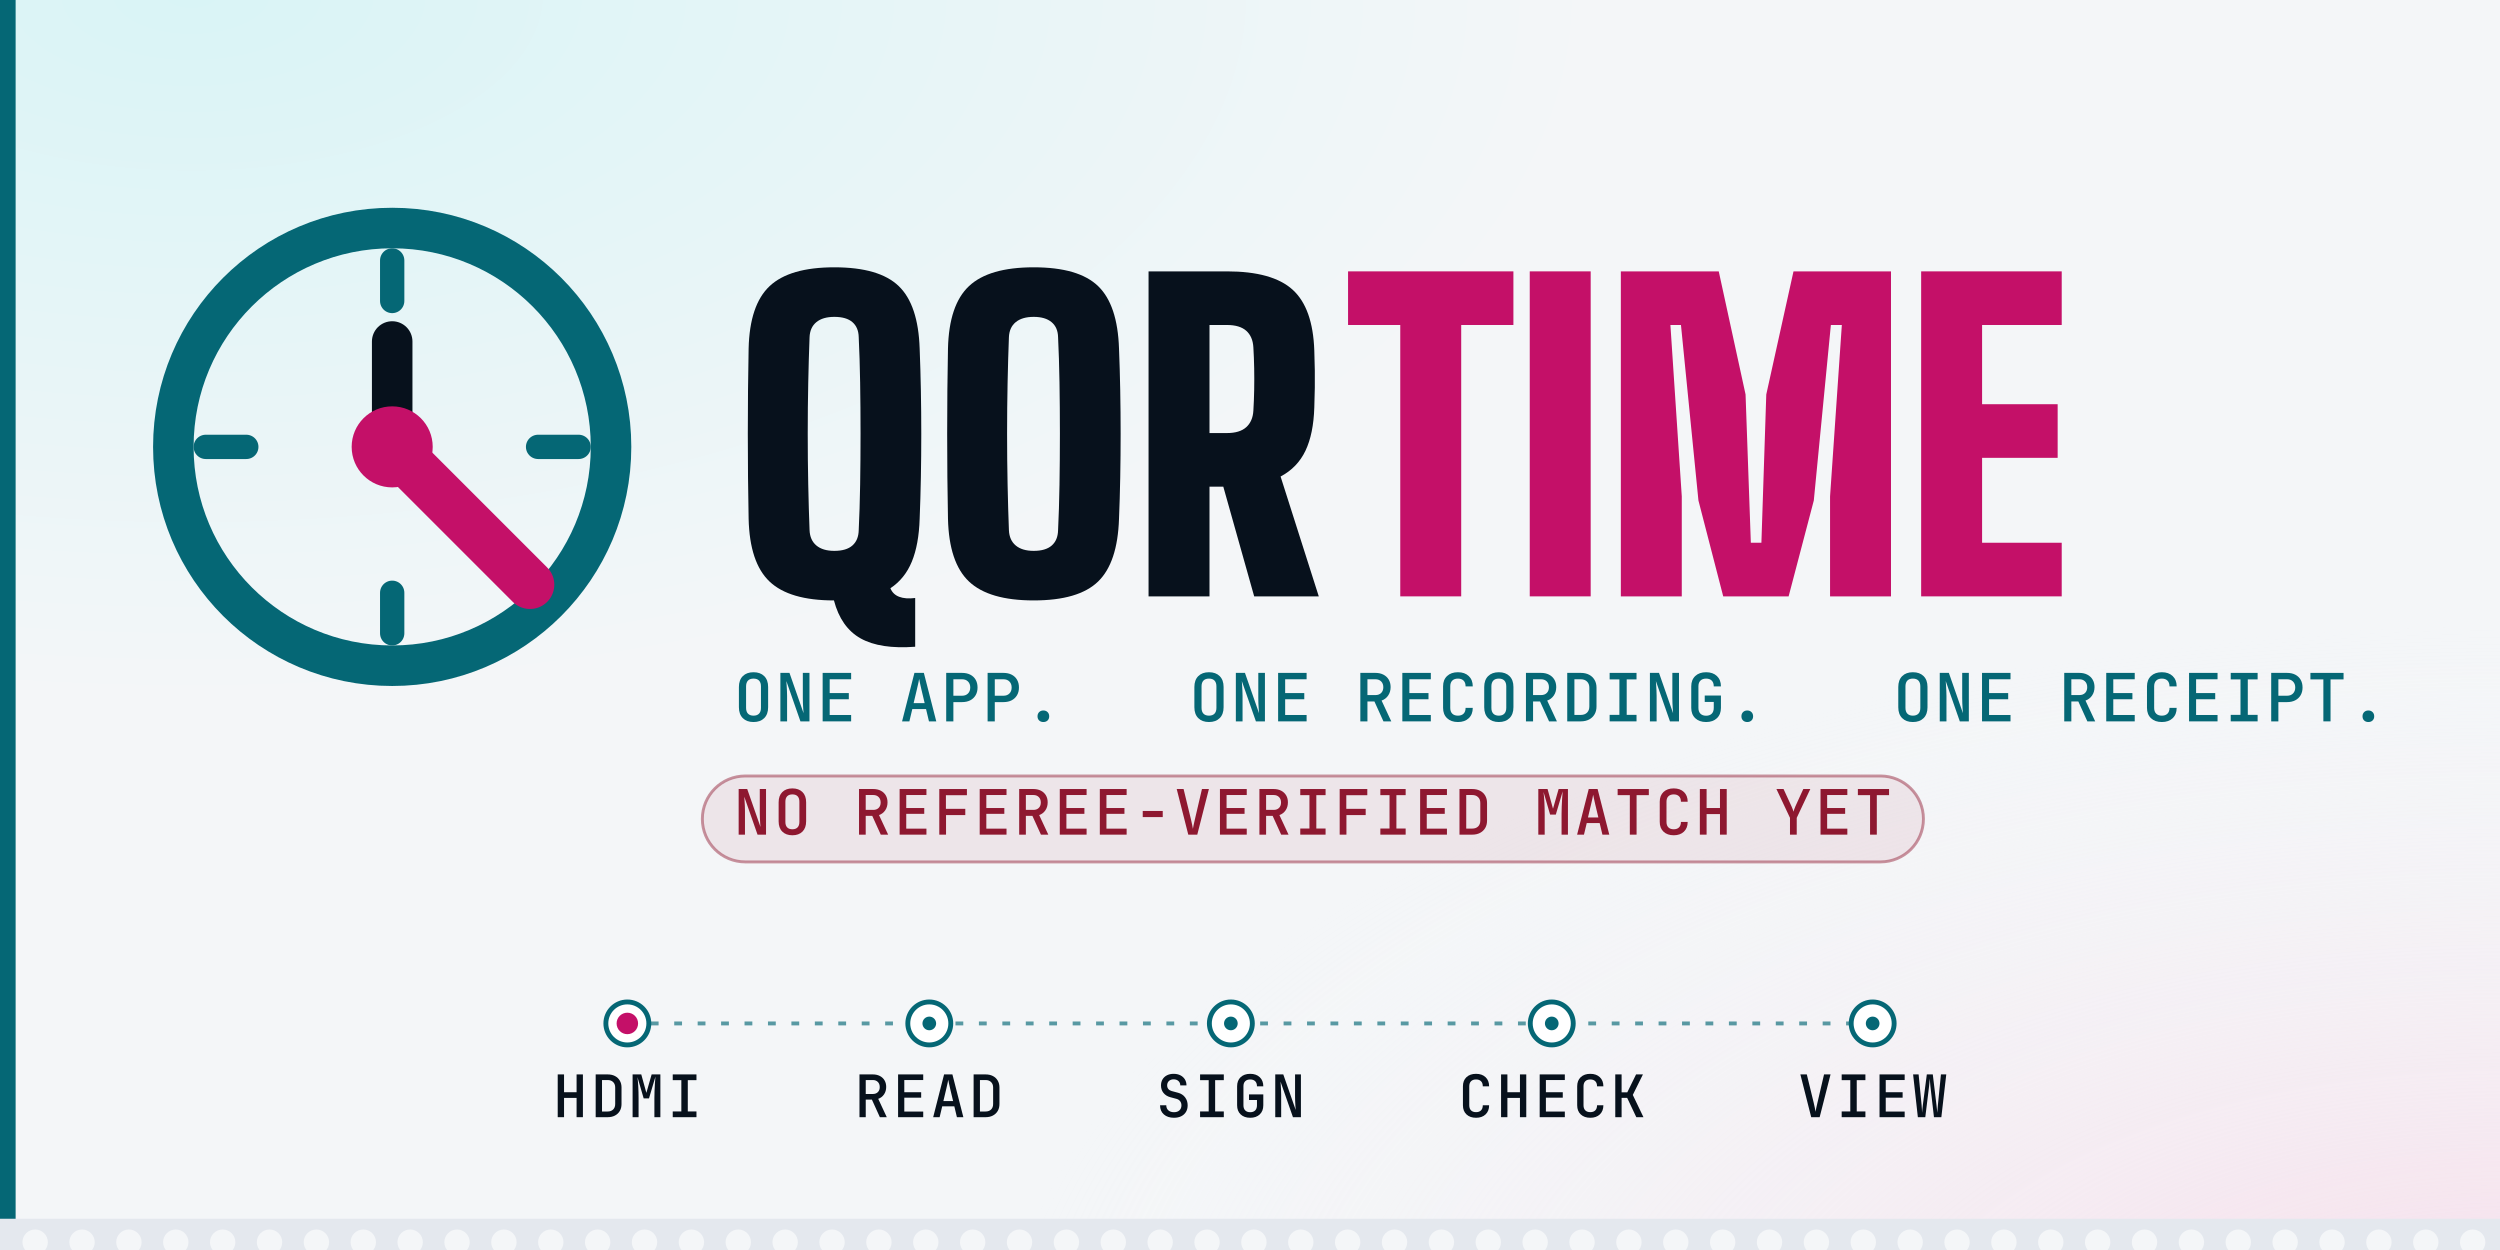
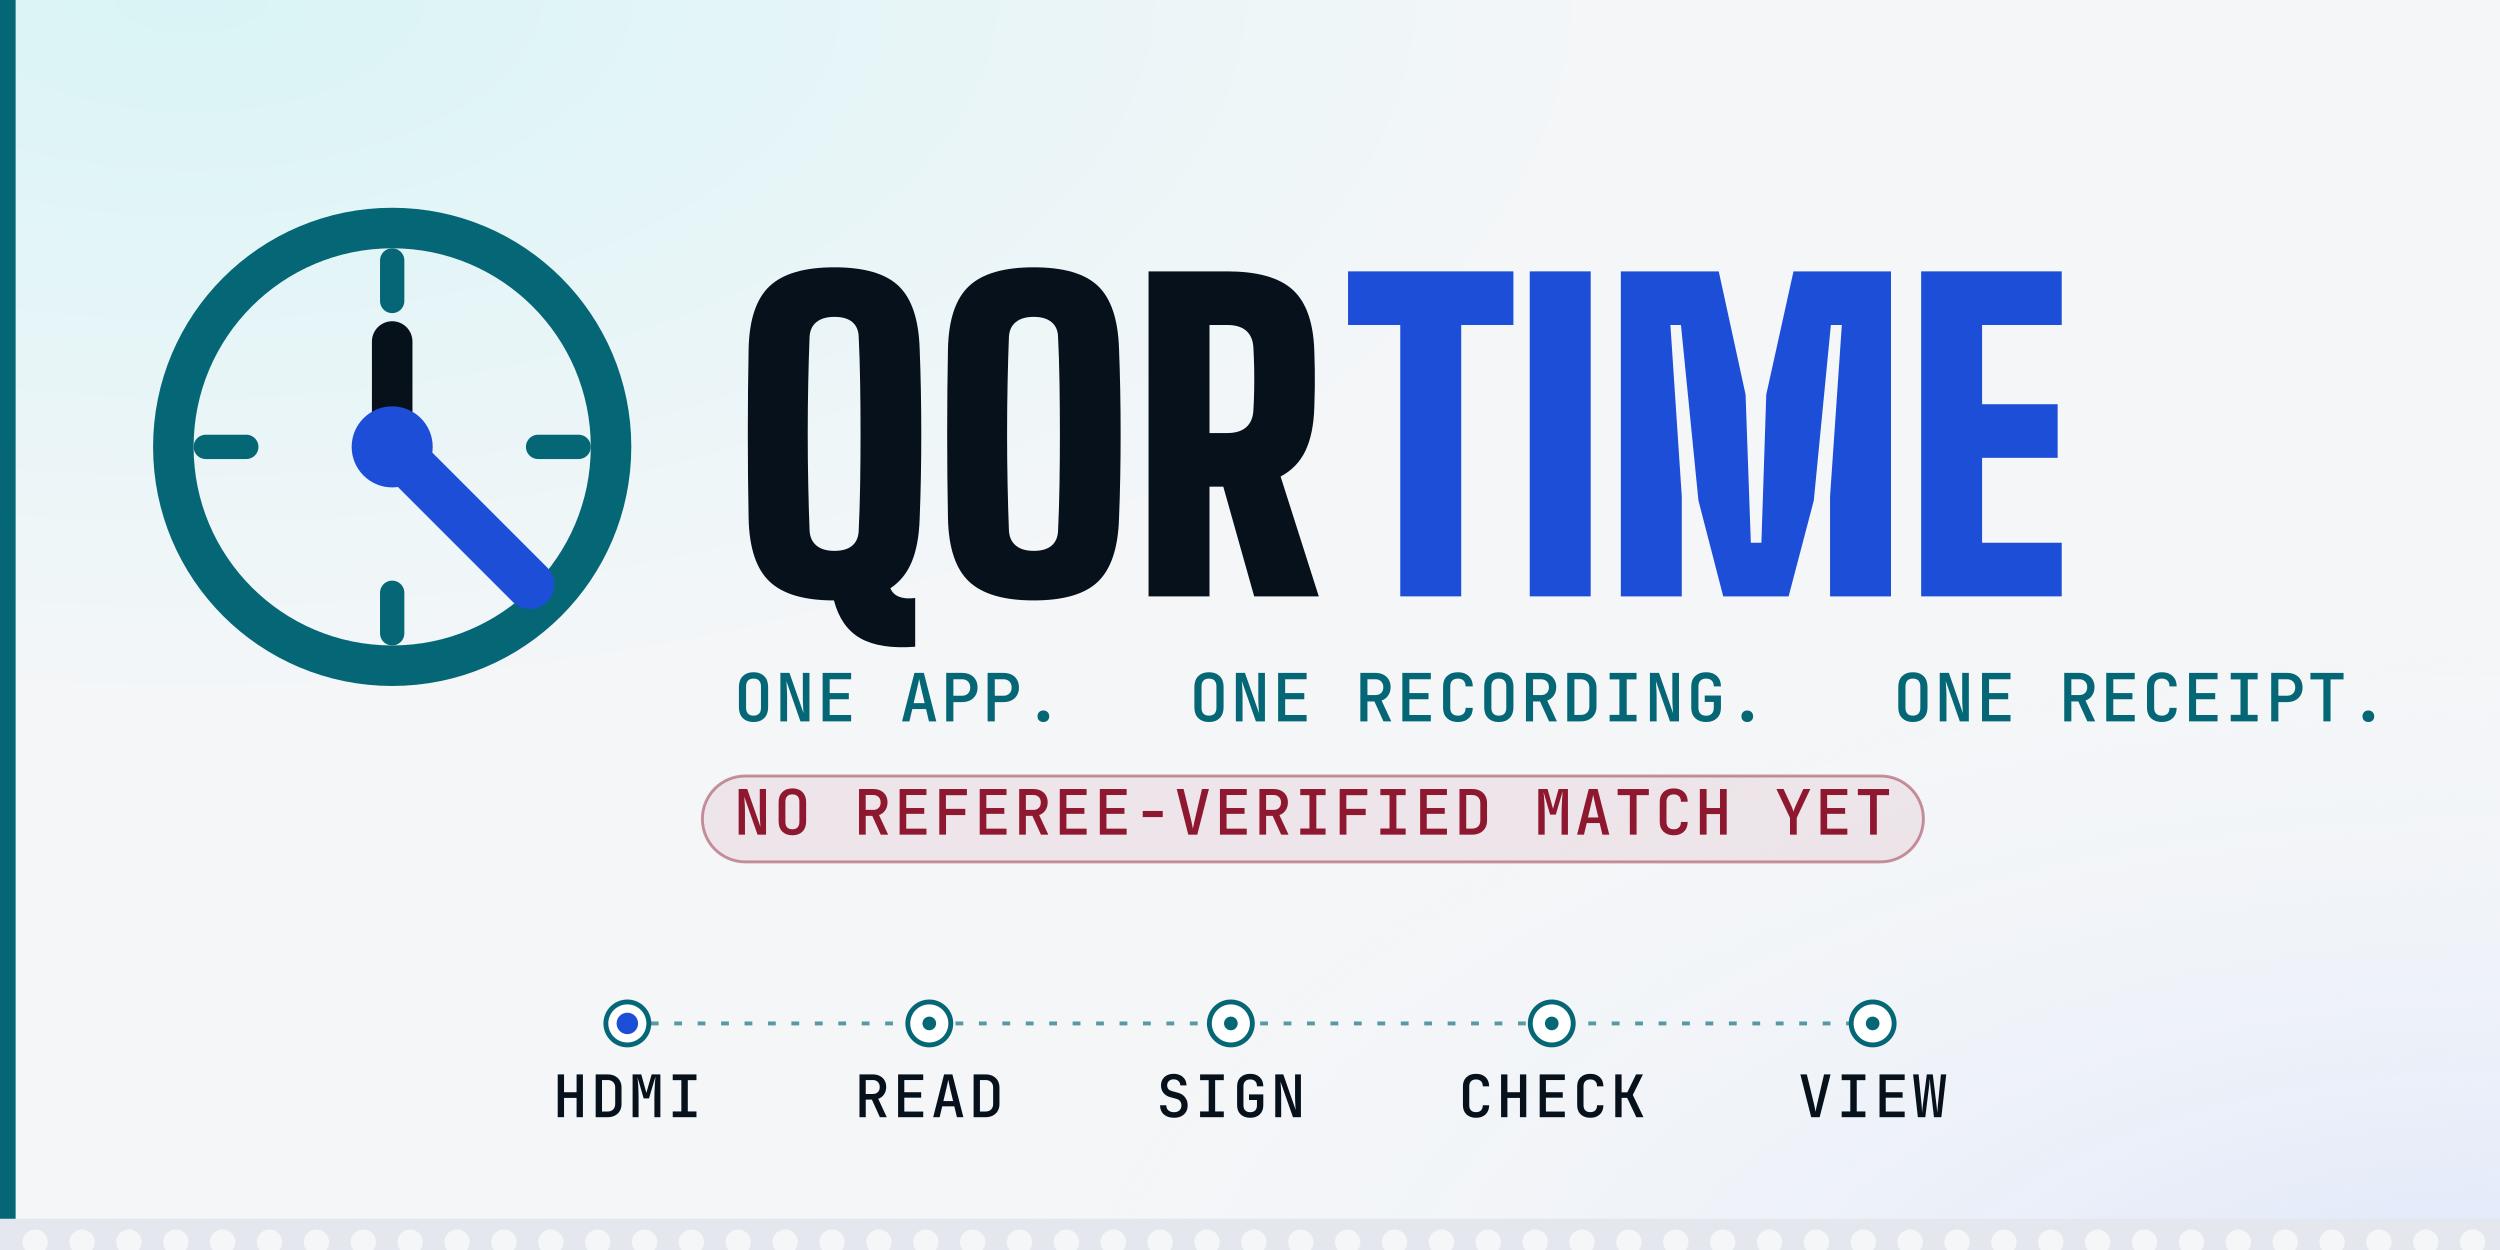
<svg xmlns="http://www.w3.org/2000/svg" width="1280" height="640" viewBox="0 0 1280 640" role="img">
  <defs>
    <radialGradient id="g" cx="0.08" cy="0.0" r="0.9">
      <stop offset="0" stop-color="#d9f4f6" />
      <stop offset="0.62" stop-color="#f4f6f8" />
    </radialGradient>
    <radialGradient id="p" cx="1.0" cy="1.1" r="0.6">
-       <stop offset="0" stop-color="#f8d5e6" stop-opacity="0.85" />
+       <stop offset="0" stop-color="#d5e0fb" stop-opacity="0.85" />
      <stop offset="1" stop-color="#f4f6f8" stop-opacity="0" />
    </radialGradient>
  </defs>
  <rect width="1280" height="640" fill="#f4f6f8" />
  <rect width="1280" height="640" fill="url(#g)" />
  <rect width="1280" height="640" fill="url(#p)" />
  <rect width="8" height="640" fill="#056775" />
  <g transform="translate(68.0,96.0) scale(4.15)">
    <circle cx="32" cy="32" r="27" fill="none" stroke="#056775" stroke-width="5" />
    <g stroke="#056775" stroke-width="3" stroke-linecap="round" fill="none">
      <path d="M32 9v5M55 32h-5M32 55v-5M9 32h5" />
    </g>
    <path d="M32 32V19" stroke="#07111c" stroke-width="5" stroke-linecap="round" />
    <g>
      <animateTransform attributeName="transform" type="rotate" from="0 32 32" to="360 32 32" dur="16s" repeatCount="indefinite" />
-       <path d="M32 32l17 17" stroke="#c41068" stroke-width="6" stroke-linecap="round" />
-       <circle cx="32" cy="32" r="5" fill="#c41068" />
+       <path d="M32 32l17 17" stroke="#1d4ed8" stroke-width="6" stroke-linecap="round" />
+       <circle cx="32" cy="32" r="5" fill="#1d4ed8" />
    </g>
  </g>
  <g transform="translate(375.60,305.34) scale(0.104,-0.104)">
    <path d="M894 -248Q722 -261 625.5 -207Q529 -153 494 -20Q275 -20 177 73Q79 166 74 382Q72 480 71 586Q70 692 70 801Q70 910 71 1016Q72 1122 74 1220Q79 1435 177.5 1527.5Q276 1620 496 1620Q717 1620 813 1527.5Q909 1435 916 1220Q920 1120 922 1014Q924 908 924 799.5Q924 691 922 585.5Q920 480 916 382Q912 255 877.5 171Q843 87 772 40Q784 10 815 -2Q846 -14 894 -8ZM496 224Q555 224 585 250.5Q615 277 616 326Q621 428 623 550Q625 672 625 801Q625 930 623 1052Q621 1174 616 1276Q615 1324 585 1350Q555 1376 496 1376Q439 1376 407.5 1350Q376 1324 374 1276Q370 1174 367.5 1052Q365 930 365 801Q365 672 367.5 550Q370 428 374 326Q376 277 407.5 250.5Q439 224 496 224Z" fill="#07111c" />
  </g>
  <g transform="translate(477.67,305.34) scale(0.104,-0.104)">
    <path d="M496 -20Q276 -20 177.5 73Q79 166 74 382Q72 480 71 586Q70 692 70 801Q70 910 71 1016Q72 1122 74 1220Q79 1435 177.5 1527.5Q276 1620 496 1620Q717 1620 813 1527.5Q909 1435 916 1220Q920 1120 922 1014Q924 908 924 799.5Q924 691 922 585.5Q920 480 916 382Q909 166 813 73Q717 -20 496 -20ZM496 224Q555 224 585 250.5Q615 277 616 326Q621 428 623 550Q625 672 625 801Q625 930 623 1052Q621 1174 616 1276Q615 1324 584 1350Q553 1376 496 1376Q439 1376 407.5 1350Q376 1324 374 1276Q370 1174 367.5 1052Q365 930 365 801Q365 672 367.5 550Q370 428 374 326Q376 277 407.5 250.5Q439 224 496 224Z" fill="#07111c" />
  </g>
  <g transform="translate(579.74,305.34) scale(0.104,-0.104)">
    <path d="M80 0V1600H466Q690 1600 789.5 1509.5Q889 1419 896 1210Q898 1154 898.5 1112Q899 1070 898.5 1028Q898 986 896 930Q892 800 852.5 717Q813 634 730 590L918 0H600L448 540H380V0ZM380 804H466Q529 804 561 833Q593 862 596 914Q599 963 600 1016.5Q601 1070 600 1123.5Q599 1177 596 1226Q593 1279 561 1307.5Q529 1336 466 1336H380Z" fill="#07111c" />
  </g>
  <g transform="translate(688.96,305.34) scale(0.104,-0.104)">
-     <path d="M269 0V1336H12V1600H826V1336H569V0Z" fill="#c41068" />
+     <path d="M269 0V1336H12V1600H826V1336H569V0Z" fill="#1d4ed8" />
  </g>
  <g transform="translate(774.91,305.34) scale(0.104,-0.104)">
-     <path d="M80 0V1600H380V0Z" fill="#c41068" />
+     <path d="M80 0V1600H380V0Z" fill="#1d4ed8" />
  </g>
  <g transform="translate(821.55,305.34) scale(0.104,-0.104)">
-     <path d="M80 0V1600H562L694 994L720 264H772L796 994L930 1600H1410V0H1110V492L1168 1336H1114L1030 472L906 0H584L462 472L376 1336H324L380 492V0Z" fill="#c41068" />
+     <path d="M80 0V1600H562L694 994L720 264H772L796 994L930 1600H1410V0H1110V492L1168 1336H1114L1030 472L906 0H584L462 472L376 1336H324L380 492V0Z" fill="#1d4ed8" />
  </g>
  <g transform="translate(975.31,305.34) scale(0.104,-0.104)">
-     <path d="M80 0V1600H772V1336H380V946H752V682H380V264H772V0Z" fill="#c41068" />
+     <path d="M80 0V1600H772V1336H380V946H752V682H380V264H772V0Z" fill="#1d4ed8" />
  </g>
  <g transform="translate(375.60,369.34) scale(0.034,-0.034)">
    <path d="M300 -10Q198 -10 139 48.5Q80 107 80 213V517Q80 623 139 681.5Q198 740 300 740Q402 740 461 681.5Q520 623 520 518V213Q520 107 461 48.5Q402 -10 300 -10ZM300 86Q354 86 383 116Q412 146 412 203V527Q412 584 383.5 614Q355 644 300 644Q245 644 216.5 614Q188 584 188 527V203Q188 146 217 116Q246 86 300 86Z" fill="#056775" />
  </g>
  <g transform="translate(396.80,369.34) scale(0.034,-0.034)">
    <path d="M81 0V730H218L430 123Q428 151 425 191Q422 231 420.5 274Q419 317 419 353V730H519V0H383L171 607Q173 580 175.5 541.5Q178 503 180 461Q182 419 182 383V0Z" fill="#056775" />
  </g>
  <g transform="translate(418.00,369.34) scale(0.034,-0.034)">
    <path d="M94 0V730H523V634H200V426H488V333H200V96H523V0Z" fill="#056775" />
  </g>
  <g transform="translate(460.40,369.34) scale(0.034,-0.034)">
    <path d="M43 0 229 730H371L558 0H448L404 185H197L153 0ZM217 275H383L333 485Q320 541 311.5 582Q303 623 300 639Q297 623 289 582Q281 541 267 486Z" fill="#056775" />
  </g>
  <g transform="translate(481.60,369.34) scale(0.034,-0.034)">
    <path d="M84 0V730H323Q394 730 446.5 703Q499 676 527.5 626.5Q556 577 556 510Q556 443 527 393.5Q498 344 446 317Q394 290 323 290H192V0ZM192 386H323Q379 386 412.5 420Q446 454 446 510Q446 566 412.5 600Q379 634 323 634H192Z" fill="#056775" />
  </g>
  <g transform="translate(502.80,369.34) scale(0.034,-0.034)">
    <path d="M84 0V730H323Q394 730 446.5 703Q499 676 527.5 626.5Q556 577 556 510Q556 443 527 393.5Q498 344 446 317Q394 290 323 290H192V0ZM192 386H323Q379 386 412.5 420Q446 454 446 510Q446 566 412.5 600Q379 634 323 634H192Z" fill="#056775" />
  </g>
  <g transform="translate(524.00,369.34) scale(0.034,-0.034)">
    <path d="M300 -10Q261 -10 236.5 13.5Q212 37 212 76Q212 115 236.5 139.5Q261 164 300 164Q339 164 363.5 139.5Q388 115 388 76Q388 37 363.5 13.5Q339 -10 300 -10Z" fill="#056775" />
  </g>
  <g transform="translate(608.80,369.34) scale(0.034,-0.034)">
    <path d="M300 -10Q198 -10 139 48.5Q80 107 80 213V517Q80 623 139 681.5Q198 740 300 740Q402 740 461 681.5Q520 623 520 518V213Q520 107 461 48.5Q402 -10 300 -10ZM300 86Q354 86 383 116Q412 146 412 203V527Q412 584 383.5 614Q355 644 300 644Q245 644 216.5 614Q188 584 188 527V203Q188 146 217 116Q246 86 300 86Z" fill="#056775" />
  </g>
  <g transform="translate(630.00,369.34) scale(0.034,-0.034)">
    <path d="M81 0V730H218L430 123Q428 151 425 191Q422 231 420.5 274Q419 317 419 353V730H519V0H383L171 607Q173 580 175.5 541.5Q178 503 180 461Q182 419 182 383V0Z" fill="#056775" />
  </g>
  <g transform="translate(651.20,369.34) scale(0.034,-0.034)">
    <path d="M94 0V730H523V634H200V426H488V333H200V96H523V0Z" fill="#056775" />
  </g>
  <g transform="translate(693.60,369.34) scale(0.034,-0.034)">
    <path d="M85 0V730H313Q381 730 432.5 703.5Q484 677 512.5 629Q541 581 541 516Q541 443 504 389Q467 335 405 313L551 0H433L297 300H192V0ZM192 396H313Q367 396 399 428Q431 460 431 514Q431 569 398.5 601.5Q366 634 313 634H192Z" fill="#056775" />
  </g>
  <g transform="translate(714.80,369.34) scale(0.034,-0.034)">
    <path d="M94 0V730H523V634H200V426H488V333H200V96H523V0Z" fill="#056775" />
  </g>
  <g transform="translate(736.00,369.34) scale(0.034,-0.034)">
    <path d="M308 -10Q205 -10 144.5 47.5Q84 105 84 203V527Q84 626 144.5 683Q205 740 308 740Q410 740 470.5 682.5Q531 625 531 527H423Q423 584 392.5 614Q362 644 308 644Q253 644 222.5 614Q192 584 192 527V203Q192 146 222.5 116Q253 86 308 86Q362 86 392.5 116Q423 146 423 203H531Q531 105 470.5 47.5Q410 -10 308 -10Z" fill="#056775" />
  </g>
  <g transform="translate(757.20,369.34) scale(0.034,-0.034)">
    <path d="M300 -10Q198 -10 139 48.5Q80 107 80 213V517Q80 623 139 681.5Q198 740 300 740Q402 740 461 681.5Q520 623 520 518V213Q520 107 461 48.5Q402 -10 300 -10ZM300 86Q354 86 383 116Q412 146 412 203V527Q412 584 383.5 614Q355 644 300 644Q245 644 216.5 614Q188 584 188 527V203Q188 146 217 116Q246 86 300 86Z" fill="#056775" />
  </g>
  <g transform="translate(778.40,369.34) scale(0.034,-0.034)">
    <path d="M85 0V730H313Q381 730 432.5 703.5Q484 677 512.5 629Q541 581 541 516Q541 443 504 389Q467 335 405 313L551 0H433L297 300H192V0ZM192 396H313Q367 396 399 428Q431 460 431 514Q431 569 398.5 601.5Q366 634 313 634H192Z" fill="#056775" />
  </g>
  <g transform="translate(799.60,369.34) scale(0.034,-0.034)">
    <path d="M83 0V730H287Q359 730 412 702.5Q465 675 494.5 624.5Q524 574 524 507V225Q524 156 494.5 106Q465 56 412 28Q359 0 287 0ZM191 97H287Q346 97 381 131Q416 165 416 225V507Q416 565 381 599.5Q346 634 287 634H191Z" fill="#056775" />
  </g>
  <g transform="translate(820.80,369.34) scale(0.034,-0.034)">
    <path d="M98 0V98H245V632H98V730H503V632H355V98H503V0Z" fill="#056775" />
  </g>
  <g transform="translate(842.00,369.34) scale(0.034,-0.034)">
    <path d="M81 0V730H218L430 123Q428 151 425 191Q422 231 420.5 274Q419 317 419 353V730H519V0H383L171 607Q173 580 175.5 541.5Q178 503 180 461Q182 419 182 383V0Z" fill="#056775" />
  </g>
  <g transform="translate(863.20,369.34) scale(0.034,-0.034)">
    <path d="M304 -10Q201 -10 140.5 47.5Q80 105 80 203V527Q80 626 140.5 683Q201 740 304 740Q406 740 466.5 682.5Q527 625 527 527H419Q419 584 388.5 614Q358 644 304 644Q249 644 218.5 614Q188 584 188 528V203Q188 146 218.5 115.5Q249 85 304 85Q358 85 388.5 115.5Q419 146 419 203V293H283V389H527V203Q527 105 466.5 47.5Q406 -10 304 -10Z" fill="#056775" />
  </g>
  <g transform="translate(884.40,369.34) scale(0.034,-0.034)">
    <path d="M300 -10Q261 -10 236.5 13.5Q212 37 212 76Q212 115 236.5 139.5Q261 164 300 164Q339 164 363.5 139.5Q388 115 388 76Q388 37 363.5 13.5Q339 -10 300 -10Z" fill="#056775" />
  </g>
  <g transform="translate(969.20,369.34) scale(0.034,-0.034)">
    <path d="M300 -10Q198 -10 139 48.5Q80 107 80 213V517Q80 623 139 681.5Q198 740 300 740Q402 740 461 681.5Q520 623 520 518V213Q520 107 461 48.5Q402 -10 300 -10ZM300 86Q354 86 383 116Q412 146 412 203V527Q412 584 383.5 614Q355 644 300 644Q245 644 216.5 614Q188 584 188 527V203Q188 146 217 116Q246 86 300 86Z" fill="#056775" />
  </g>
  <g transform="translate(990.40,369.34) scale(0.034,-0.034)">
    <path d="M81 0V730H218L430 123Q428 151 425 191Q422 231 420.5 274Q419 317 419 353V730H519V0H383L171 607Q173 580 175.5 541.5Q178 503 180 461Q182 419 182 383V0Z" fill="#056775" />
  </g>
  <g transform="translate(1011.60,369.34) scale(0.034,-0.034)">
    <path d="M94 0V730H523V634H200V426H488V333H200V96H523V0Z" fill="#056775" />
  </g>
  <g transform="translate(1054.00,369.34) scale(0.034,-0.034)">
    <path d="M85 0V730H313Q381 730 432.5 703.5Q484 677 512.5 629Q541 581 541 516Q541 443 504 389Q467 335 405 313L551 0H433L297 300H192V0ZM192 396H313Q367 396 399 428Q431 460 431 514Q431 569 398.5 601.5Q366 634 313 634H192Z" fill="#056775" />
  </g>
  <g transform="translate(1075.20,369.34) scale(0.034,-0.034)">
    <path d="M94 0V730H523V634H200V426H488V333H200V96H523V0Z" fill="#056775" />
  </g>
  <g transform="translate(1096.40,369.34) scale(0.034,-0.034)">
    <path d="M308 -10Q205 -10 144.5 47.5Q84 105 84 203V527Q84 626 144.5 683Q205 740 308 740Q410 740 470.5 682.5Q531 625 531 527H423Q423 584 392.5 614Q362 644 308 644Q253 644 222.5 614Q192 584 192 527V203Q192 146 222.5 116Q253 86 308 86Q362 86 392.5 116Q423 146 423 203H531Q531 105 470.5 47.5Q410 -10 308 -10Z" fill="#056775" />
  </g>
  <g transform="translate(1117.60,369.34) scale(0.034,-0.034)">
    <path d="M94 0V730H523V634H200V426H488V333H200V96H523V0Z" fill="#056775" />
  </g>
  <g transform="translate(1138.80,369.34) scale(0.034,-0.034)">
    <path d="M98 0V98H245V632H98V730H503V632H355V98H503V0Z" fill="#056775" />
  </g>
  <g transform="translate(1160.00,369.34) scale(0.034,-0.034)">
    <path d="M84 0V730H323Q394 730 446.5 703Q499 676 527.5 626.5Q556 577 556 510Q556 443 527 393.5Q498 344 446 317Q394 290 323 290H192V0ZM192 386H323Q379 386 412.5 420Q446 454 446 510Q446 566 412.5 600Q379 634 323 634H192Z" fill="#056775" />
  </g>
  <g transform="translate(1181.20,369.34) scale(0.034,-0.034)">
    <path d="M246 0V632H51V730H550V632H354V0Z" fill="#056775" />
  </g>
  <g transform="translate(1202.40,369.34) scale(0.034,-0.034)">
    <path d="M300 -10Q261 -10 236.5 13.5Q212 37 212 76Q212 115 236.5 139.5Q261 164 300 164Q339 164 363.5 139.5Q388 115 388 76Q388 37 363.5 13.5Q339 -10 300 -10Z" fill="#056775" />
  </g>
  <rect x="359.6" y="397.3" width="625.2" height="44" rx="22" fill="rgba(161,29,56,0.08)" stroke="rgba(142,24,48,0.45)" stroke-width="1.5" />
  <g transform="translate(375.60,427.34) scale(0.032,-0.032)">
    <path d="M81 0V730H218L430 123Q428 151 425 191Q422 231 420.5 274Q419 317 419 353V730H519V0H383L171 607Q173 580 175.5 541.5Q178 503 180 461Q182 419 182 383V0Z" fill="#8e1830" />
  </g>
  <g transform="translate(396.10,427.34) scale(0.032,-0.032)">
    <path d="M300 -10Q198 -10 139 48.5Q80 107 80 213V517Q80 623 139 681.5Q198 740 300 740Q402 740 461 681.5Q520 623 520 518V213Q520 107 461 48.5Q402 -10 300 -10ZM300 86Q354 86 383 116Q412 146 412 203V527Q412 584 383.5 614Q355 644 300 644Q245 644 216.5 614Q188 584 188 527V203Q188 146 217 116Q246 86 300 86Z" fill="#8e1830" />
  </g>
  <g transform="translate(437.10,427.34) scale(0.032,-0.032)">
    <path d="M85 0V730H313Q381 730 432.5 703.5Q484 677 512.5 629Q541 581 541 516Q541 443 504 389Q467 335 405 313L551 0H433L297 300H192V0ZM192 396H313Q367 396 399 428Q431 460 431 514Q431 569 398.5 601.5Q366 634 313 634H192Z" fill="#8e1830" />
  </g>
  <g transform="translate(457.60,427.34) scale(0.032,-0.032)">
    <path d="M94 0V730H523V634H200V426H488V333H200V96H523V0Z" fill="#8e1830" />
  </g>
  <g transform="translate(478.10,427.34) scale(0.032,-0.032)">
    <path d="M88 0V730H530V631H194V413H504V313H196V0Z" fill="#8e1830" />
  </g>
  <g transform="translate(498.60,427.34) scale(0.032,-0.032)">
    <path d="M94 0V730H523V634H200V426H488V333H200V96H523V0Z" fill="#8e1830" />
  </g>
  <g transform="translate(519.10,427.34) scale(0.032,-0.032)">
    <path d="M85 0V730H313Q381 730 432.5 703.5Q484 677 512.5 629Q541 581 541 516Q541 443 504 389Q467 335 405 313L551 0H433L297 300H192V0ZM192 396H313Q367 396 399 428Q431 460 431 514Q431 569 398.5 601.5Q366 634 313 634H192Z" fill="#8e1830" />
  </g>
  <g transform="translate(539.60,427.34) scale(0.032,-0.032)">
    <path d="M94 0V730H523V634H200V426H488V333H200V96H523V0Z" fill="#8e1830" />
  </g>
  <g transform="translate(560.10,427.34) scale(0.032,-0.032)">
    <path d="M94 0V730H523V634H200V426H488V333H200V96H523V0Z" fill="#8e1830" />
  </g>
  <g transform="translate(580.60,427.34) scale(0.032,-0.032)">
    <path d="M140 281V379H460V281Z" fill="#8e1830" />
  </g>
  <g transform="translate(601.10,427.34) scale(0.032,-0.032)">
    <path d="M228 0 43 730H153L271 244Q282 200 290 158Q298 116 302 93Q306 116 314.5 158.5Q323 201 334 245L447 730H558L372 0Z" fill="#8e1830" />
  </g>
  <g transform="translate(621.60,427.34) scale(0.032,-0.032)">
    <path d="M94 0V730H523V634H200V426H488V333H200V96H523V0Z" fill="#8e1830" />
  </g>
  <g transform="translate(642.10,427.34) scale(0.032,-0.032)">
    <path d="M85 0V730H313Q381 730 432.5 703.5Q484 677 512.5 629Q541 581 541 516Q541 443 504 389Q467 335 405 313L551 0H433L297 300H192V0ZM192 396H313Q367 396 399 428Q431 460 431 514Q431 569 398.5 601.5Q366 634 313 634H192Z" fill="#8e1830" />
  </g>
  <g transform="translate(662.60,427.34) scale(0.032,-0.032)">
    <path d="M98 0V98H245V632H98V730H503V632H355V98H503V0Z" fill="#8e1830" />
  </g>
  <g transform="translate(683.10,427.34) scale(0.032,-0.032)">
    <path d="M88 0V730H530V631H194V413H504V313H196V0Z" fill="#8e1830" />
  </g>
  <g transform="translate(703.60,427.34) scale(0.032,-0.032)">
    <path d="M98 0V98H245V632H98V730H503V632H355V98H503V0Z" fill="#8e1830" />
  </g>
  <g transform="translate(724.10,427.34) scale(0.032,-0.032)">
    <path d="M94 0V730H523V634H200V426H488V333H200V96H523V0Z" fill="#8e1830" />
  </g>
  <g transform="translate(744.60,427.34) scale(0.032,-0.032)">
    <path d="M83 0V730H287Q359 730 412 702.5Q465 675 494.5 624.5Q524 574 524 507V225Q524 156 494.5 106Q465 56 412 28Q359 0 287 0ZM191 97H287Q346 97 381 131Q416 165 416 225V507Q416 565 381 599.5Q346 634 287 634H191Z" fill="#8e1830" />
  </g>
  <g transform="translate(785.60,427.34) scale(0.032,-0.032)">
    <path d="M63 0V730H211L298 415L388 730H537V0H435V326Q435 382 437.5 447.5Q440 513 444 577Q448 641 453 693L343 321H252L146 684Q155 613 160 521Q165 429 165 326V0Z" fill="#8e1830" />
  </g>
  <g transform="translate(806.10,427.34) scale(0.032,-0.032)">
    <path d="M43 0 229 730H371L558 0H448L404 185H197L153 0ZM217 275H383L333 485Q320 541 311.5 582Q303 623 300 639Q297 623 289 582Q281 541 267 486Z" fill="#8e1830" />
  </g>
  <g transform="translate(826.60,427.34) scale(0.032,-0.032)">
    <path d="M246 0V632H51V730H550V632H354V0Z" fill="#8e1830" />
  </g>
  <g transform="translate(847.10,427.34) scale(0.032,-0.032)">
    <path d="M308 -10Q205 -10 144.5 47.5Q84 105 84 203V527Q84 626 144.5 683Q205 740 308 740Q410 740 470.5 682.5Q531 625 531 527H423Q423 584 392.5 614Q362 644 308 644Q253 644 222.5 614Q192 584 192 527V203Q192 146 222.5 116Q253 86 308 86Q362 86 392.5 116Q423 146 423 203H531Q531 105 470.5 47.5Q410 -10 308 -10Z" fill="#8e1830" />
  </g>
  <g transform="translate(867.60,427.34) scale(0.032,-0.032)">
    <path d="M85 0V730H193V426H407V730H515V0H407V329H193V0Z" fill="#8e1830" />
  </g>
  <g transform="translate(908.60,427.34) scale(0.032,-0.032)">
    <path d="M246 0V269L29 730H143L270 454Q283 427 291 403Q299 379 302 367Q305 379 313 403Q321 427 333 454L459 730H571L354 269V0Z" fill="#8e1830" />
  </g>
  <g transform="translate(929.10,427.34) scale(0.032,-0.032)">
    <path d="M94 0V730H523V634H200V426H488V333H200V96H523V0Z" fill="#8e1830" />
  </g>
  <g transform="translate(949.60,427.34) scale(0.032,-0.032)">
    <path d="M246 0V632H51V730H550V632H354V0Z" fill="#8e1830" />
  </g>
  <line x1="321.2" y1="524.0" x2="958.8" y2="524.0" stroke="rgba(5,103,117,0.65)" stroke-width="2" stroke-dasharray="4 8" />
  <g transform="translate(283.00,572.00) scale(0.03,-0.03)">
    <path d="M85 0V730H193V426H407V730H515V0H407V329H193V0Z" fill="#07111c" />
  </g>
  <g transform="translate(302.50,572.00) scale(0.03,-0.03)">
    <path d="M83 0V730H287Q359 730 412 702.5Q465 675 494.5 624.5Q524 574 524 507V225Q524 156 494.5 106Q465 56 412 28Q359 0 287 0ZM191 97H287Q346 97 381 131Q416 165 416 225V507Q416 565 381 599.5Q346 634 287 634H191Z" fill="#07111c" />
  </g>
  <g transform="translate(322.00,572.00) scale(0.03,-0.03)">
    <path d="M63 0V730H211L298 415L388 730H537V0H435V326Q435 382 437.5 447.5Q440 513 444 577Q448 641 453 693L343 321H252L146 684Q155 613 160 521Q165 429 165 326V0Z" fill="#07111c" />
  </g>
  <g transform="translate(341.50,572.00) scale(0.03,-0.03)">
    <path d="M98 0V98H245V632H98V730H503V632H355V98H503V0Z" fill="#07111c" />
  </g>
  <g transform="translate(437.50,572.00) scale(0.03,-0.03)">
    <path d="M85 0V730H313Q381 730 432.5 703.5Q484 677 512.5 629Q541 581 541 516Q541 443 504 389Q467 335 405 313L551 0H433L297 300H192V0ZM192 396H313Q367 396 399 428Q431 460 431 514Q431 569 398.5 601.5Q366 634 313 634H192Z" fill="#07111c" />
  </g>
  <g transform="translate(457.00,572.00) scale(0.03,-0.03)">
    <path d="M94 0V730H523V634H200V426H488V333H200V96H523V0Z" fill="#07111c" />
  </g>
  <g transform="translate(476.50,572.00) scale(0.03,-0.03)">
    <path d="M43 0 229 730H371L558 0H448L404 185H197L153 0ZM217 275H383L333 485Q320 541 311.5 582Q303 623 300 639Q297 623 289 582Q281 541 267 486Z" fill="#07111c" />
  </g>
  <g transform="translate(496.00,572.00) scale(0.03,-0.03)">
    <path d="M83 0V730H287Q359 730 412 702.5Q465 675 494.5 624.5Q524 574 524 507V225Q524 156 494.5 106Q465 56 412 28Q359 0 287 0ZM191 97H287Q346 97 381 131Q416 165 416 225V507Q416 565 381 599.5Q346 634 287 634H191Z" fill="#07111c" />
  </g>
  <g transform="translate(592.00,572.00) scale(0.03,-0.03)">
    <path d="M303 -10Q195 -10 130 47Q65 104 65 203H171Q171 148 207 116.5Q243 85 303 85Q362 85 396 117Q430 149 430 202Q430 242 408 272Q386 302 345 313L240 341Q166 361 123.5 414Q81 467 81 541Q81 601 107.5 645.5Q134 690 183 715Q232 740 297 740Q362 740 411.5 715Q461 690 488.5 645.5Q516 601 516 542H410Q410 589 378.5 617.5Q347 646 297 646Q247 646 216.5 617.5Q186 589 186 543Q186 506 206.5 481Q227 456 264 446L372 417Q448 397 492 339Q536 281 536 202Q536 137 507 89.5Q478 42 426 16Q374 -10 303 -10Z" fill="#07111c" />
  </g>
  <g transform="translate(611.50,572.00) scale(0.03,-0.03)">
    <path d="M98 0V98H245V632H98V730H503V632H355V98H503V0Z" fill="#07111c" />
  </g>
  <g transform="translate(631.00,572.00) scale(0.03,-0.03)">
    <path d="M304 -10Q201 -10 140.5 47.5Q80 105 80 203V527Q80 626 140.5 683Q201 740 304 740Q406 740 466.5 682.5Q527 625 527 527H419Q419 584 388.5 614Q358 644 304 644Q249 644 218.5 614Q188 584 188 528V203Q188 146 218.5 115.5Q249 85 304 85Q358 85 388.5 115.5Q419 146 419 203V293H283V389H527V203Q527 105 466.5 47.5Q406 -10 304 -10Z" fill="#07111c" />
  </g>
  <g transform="translate(650.50,572.00) scale(0.03,-0.03)">
    <path d="M81 0V730H218L430 123Q428 151 425 191Q422 231 420.5 274Q419 317 419 353V730H519V0H383L171 607Q173 580 175.5 541.5Q178 503 180 461Q182 419 182 383V0Z" fill="#07111c" />
  </g>
  <g transform="translate(746.50,572.00) scale(0.03,-0.03)">
    <path d="M308 -10Q205 -10 144.5 47.5Q84 105 84 203V527Q84 626 144.5 683Q205 740 308 740Q410 740 470.5 682.5Q531 625 531 527H423Q423 584 392.5 614Q362 644 308 644Q253 644 222.5 614Q192 584 192 527V203Q192 146 222.5 116Q253 86 308 86Q362 86 392.5 116Q423 146 423 203H531Q531 105 470.5 47.5Q410 -10 308 -10Z" fill="#07111c" />
  </g>
  <g transform="translate(766.00,572.00) scale(0.03,-0.03)">
    <path d="M85 0V730H193V426H407V730H515V0H407V329H193V0Z" fill="#07111c" />
  </g>
  <g transform="translate(785.50,572.00) scale(0.03,-0.03)">
    <path d="M94 0V730H523V634H200V426H488V333H200V96H523V0Z" fill="#07111c" />
  </g>
  <g transform="translate(805.00,572.00) scale(0.03,-0.03)">
    <path d="M308 -10Q205 -10 144.5 47.5Q84 105 84 203V527Q84 626 144.5 683Q205 740 308 740Q410 740 470.5 682.5Q531 625 531 527H423Q423 584 392.5 614Q362 644 308 644Q253 644 222.5 614Q192 584 192 527V203Q192 146 222.5 116Q253 86 308 86Q362 86 392.5 116Q423 146 423 203H531Q531 105 470.5 47.5Q410 -10 308 -10Z" fill="#07111c" />
  </g>
  <g transform="translate(824.50,572.00) scale(0.03,-0.03)">
    <path d="M84 0V730H192V424H289L439 730H556L383 380L565 0H443L287 330H192V0Z" fill="#07111c" />
  </g>
  <g transform="translate(920.50,572.00) scale(0.03,-0.03)">
    <path d="M228 0 43 730H153L271 244Q282 200 290 158Q298 116 302 93Q306 116 314.5 158.5Q323 201 334 245L447 730H558L372 0Z" fill="#07111c" />
  </g>
  <g transform="translate(940.00,572.00) scale(0.03,-0.03)">
    <path d="M98 0V98H245V632H98V730H503V632H355V98H503V0Z" fill="#07111c" />
  </g>
  <g transform="translate(959.50,572.00) scale(0.03,-0.03)">
    <path d="M94 0V730H523V634H200V426H488V333H200V96H523V0Z" fill="#07111c" />
  </g>
  <g transform="translate(979.00,572.00) scale(0.03,-0.03)">
    <path d="M98 0 17 730H111L162 206Q165 176 167 138Q169 100 170 76Q173 100 176 138Q179 176 183 206L251 730H353L416 206Q419 176 423.5 138Q428 100 430 76Q432 100 434.5 138Q437 176 440 206L492 730H583L499 0H373L312 531Q309 562 306 599Q303 636 301 659Q299 636 296.5 599Q294 562 290 531L225 0Z" fill="#07111c" />
  </g>
  <circle cx="321.2" cy="524.0" r="11" fill="#ffffff" stroke="#056775" stroke-width="2.5" />
  <circle cx="321.2" cy="524.0" r="3.5" fill="#056775" />
  <circle cx="475.8" cy="524.0" r="11" fill="#ffffff" stroke="#056775" stroke-width="2.5" />
  <circle cx="475.8" cy="524.0" r="3.5" fill="#056775" />
  <circle cx="630.2" cy="524.0" r="11" fill="#ffffff" stroke="#056775" stroke-width="2.5" />
  <circle cx="630.2" cy="524.0" r="3.5" fill="#056775" />
  <circle cx="794.5" cy="524.0" r="11" fill="#ffffff" stroke="#056775" stroke-width="2.5" />
  <circle cx="794.5" cy="524.0" r="3.5" fill="#056775" />
  <circle cx="958.8" cy="524.0" r="11" fill="#ffffff" stroke="#056775" stroke-width="2.5" />
  <circle cx="958.8" cy="524.0" r="3.5" fill="#056775" />
-   <circle cx="321.2" cy="524.0" r="5.5" fill="#c41068">
+   <circle cx="321.2" cy="524.0" r="5.5" fill="#1d4ed8">
    <animate attributeName="cx" values="321.2;475.8;630.2;794.5;958.8;321.2" dur="7s" repeatCount="indefinite" />
  </circle>
  <rect x="0" y="624.0" width="1280" height="26" fill="#e4e8ee" />
  <circle cx="18" cy="636.0" r="6.5" fill="#f4f6f8" />
  <circle cx="42" cy="636.0" r="6.5" fill="#f4f6f8" />
  <circle cx="66" cy="636.0" r="6.5" fill="#f4f6f8" />
  <circle cx="90" cy="636.0" r="6.5" fill="#f4f6f8" />
  <circle cx="114" cy="636.0" r="6.5" fill="#f4f6f8" />
  <circle cx="138" cy="636.0" r="6.5" fill="#f4f6f8" />
  <circle cx="162" cy="636.0" r="6.5" fill="#f4f6f8" />
  <circle cx="186" cy="636.0" r="6.5" fill="#f4f6f8" />
  <circle cx="210" cy="636.0" r="6.5" fill="#f4f6f8" />
  <circle cx="234" cy="636.0" r="6.5" fill="#f4f6f8" />
  <circle cx="258" cy="636.0" r="6.5" fill="#f4f6f8" />
  <circle cx="282" cy="636.0" r="6.5" fill="#f4f6f8" />
  <circle cx="306" cy="636.0" r="6.5" fill="#f4f6f8" />
  <circle cx="330" cy="636.0" r="6.5" fill="#f4f6f8" />
  <circle cx="354" cy="636.0" r="6.5" fill="#f4f6f8" />
  <circle cx="378" cy="636.0" r="6.5" fill="#f4f6f8" />
  <circle cx="402" cy="636.0" r="6.5" fill="#f4f6f8" />
  <circle cx="426" cy="636.0" r="6.5" fill="#f4f6f8" />
  <circle cx="450" cy="636.0" r="6.5" fill="#f4f6f8" />
  <circle cx="474" cy="636.0" r="6.5" fill="#f4f6f8" />
  <circle cx="498" cy="636.0" r="6.5" fill="#f4f6f8" />
  <circle cx="522" cy="636.0" r="6.5" fill="#f4f6f8" />
  <circle cx="546" cy="636.0" r="6.5" fill="#f4f6f8" />
  <circle cx="570" cy="636.0" r="6.5" fill="#f4f6f8" />
  <circle cx="594" cy="636.0" r="6.5" fill="#f4f6f8" />
  <circle cx="618" cy="636.0" r="6.5" fill="#f4f6f8" />
  <circle cx="642" cy="636.0" r="6.5" fill="#f4f6f8" />
  <circle cx="666" cy="636.0" r="6.5" fill="#f4f6f8" />
  <circle cx="690" cy="636.0" r="6.5" fill="#f4f6f8" />
  <circle cx="714" cy="636.0" r="6.5" fill="#f4f6f8" />
  <circle cx="738" cy="636.0" r="6.5" fill="#f4f6f8" />
  <circle cx="762" cy="636.0" r="6.5" fill="#f4f6f8" />
  <circle cx="786" cy="636.0" r="6.5" fill="#f4f6f8" />
  <circle cx="810" cy="636.0" r="6.5" fill="#f4f6f8" />
  <circle cx="834" cy="636.0" r="6.5" fill="#f4f6f8" />
  <circle cx="858" cy="636.0" r="6.5" fill="#f4f6f8" />
  <circle cx="882" cy="636.0" r="6.5" fill="#f4f6f8" />
  <circle cx="906" cy="636.0" r="6.5" fill="#f4f6f8" />
  <circle cx="930" cy="636.0" r="6.5" fill="#f4f6f8" />
  <circle cx="954" cy="636.0" r="6.5" fill="#f4f6f8" />
  <circle cx="978" cy="636.0" r="6.5" fill="#f4f6f8" />
  <circle cx="1002" cy="636.0" r="6.5" fill="#f4f6f8" />
  <circle cx="1026" cy="636.0" r="6.5" fill="#f4f6f8" />
  <circle cx="1050" cy="636.0" r="6.5" fill="#f4f6f8" />
  <circle cx="1074" cy="636.0" r="6.5" fill="#f4f6f8" />
  <circle cx="1098" cy="636.0" r="6.5" fill="#f4f6f8" />
  <circle cx="1122" cy="636.0" r="6.5" fill="#f4f6f8" />
  <circle cx="1146" cy="636.0" r="6.5" fill="#f4f6f8" />
  <circle cx="1170" cy="636.0" r="6.5" fill="#f4f6f8" />
  <circle cx="1194" cy="636.0" r="6.5" fill="#f4f6f8" />
  <circle cx="1218" cy="636.0" r="6.5" fill="#f4f6f8" />
  <circle cx="1242" cy="636.0" r="6.5" fill="#f4f6f8" />
  <circle cx="1266" cy="636.0" r="6.5" fill="#f4f6f8" />
  <style>@media (prefers-reduced-motion: reduce){animate,animateTransform{display:none}}</style>
</svg>
